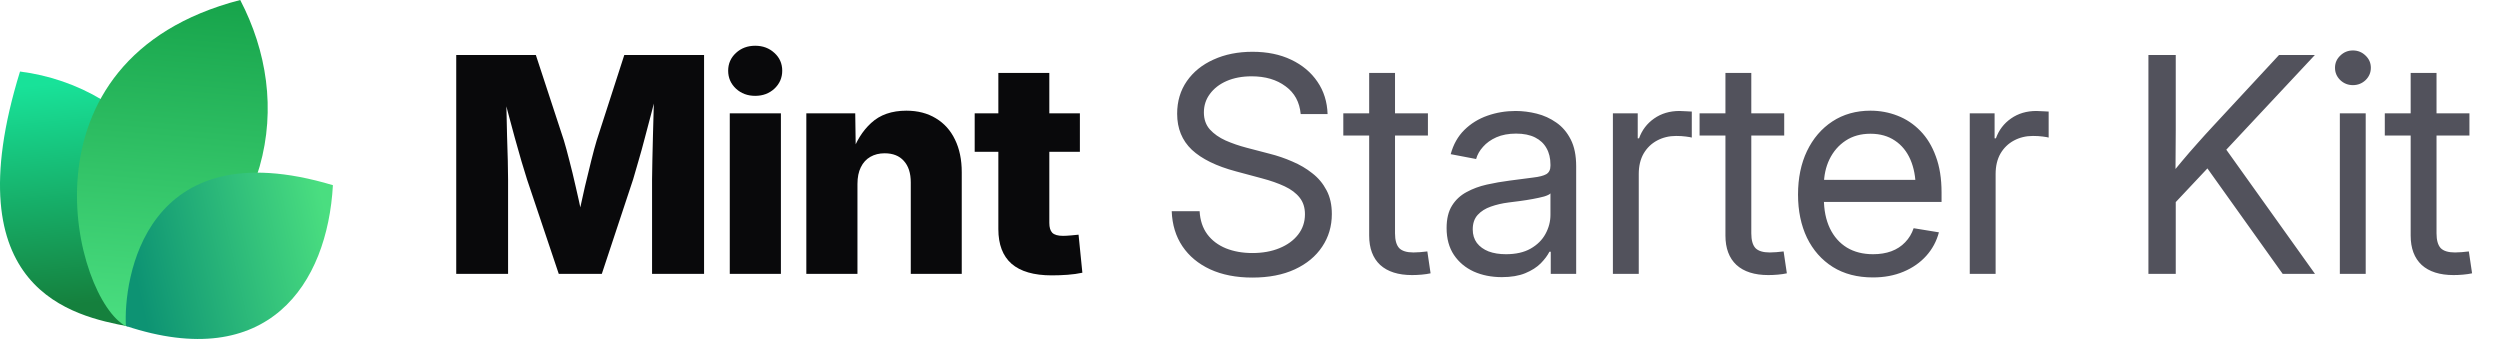
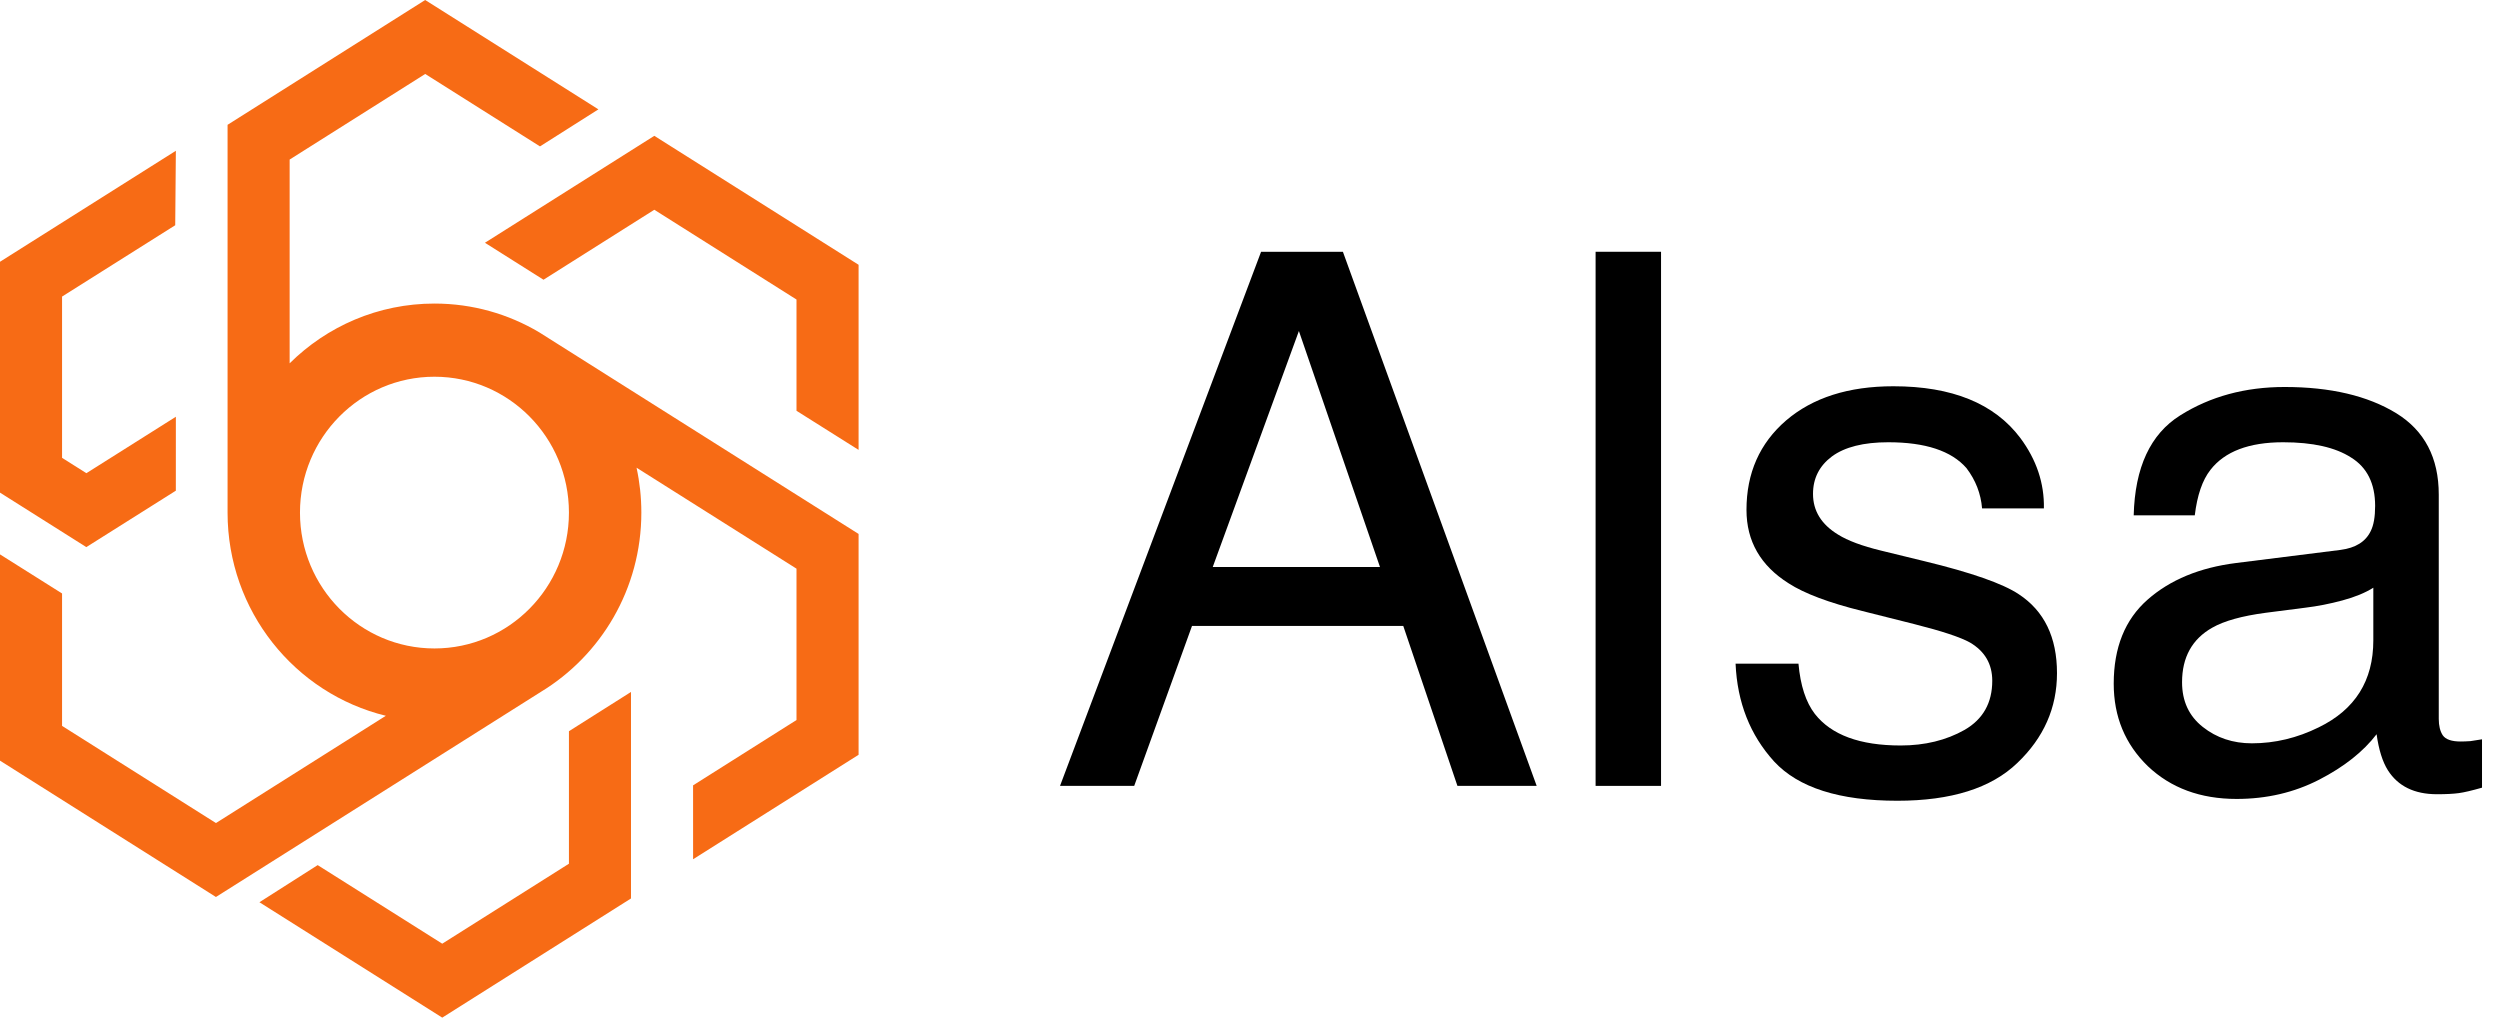
- <svg xmlns="http://www.w3.org/2000/svg" width="177" height="24" viewBox="0 0 177 24" fill="none">
-   <path d="M9.061 23.108C5.268 22.377 -3.391 20.627 1.417 5.064C9.634 6.099 16.973 14.064 9.061 23.108Z" fill="url(#paint0_linear_17557_2020)" />
-   <path d="M8.919 23.094C5.276 21.222 0.784 4.209 17.007 0C20.757 7.193 19.621 16.545 8.919 23.094Z" fill="url(#paint1_linear_17557_2020)" />
-   <path d="M8.914 23.079C8.735 19.882 10.159 9.085 23.57 13.111C23.181 20.123 18.984 26.418 8.914 23.079Z" fill="url(#paint2_linear_17557_2020)" />
-   <path d="M32.301 19.392V3.894H37.938L39.925 9.948C40.036 10.315 40.164 10.787 40.31 11.362C40.462 11.938 40.611 12.552 40.757 13.204C40.91 13.855 41.048 14.483 41.173 15.086C41.305 15.682 41.412 16.192 41.495 16.615H40.695C40.771 16.192 40.871 15.682 40.996 15.086C41.128 14.49 41.267 13.866 41.412 13.214C41.565 12.562 41.714 11.948 41.86 11.373C42.005 10.79 42.133 10.315 42.244 9.948L44.2 3.894H49.848V19.392H46.166V12.704C46.166 12.357 46.173 11.917 46.187 11.383C46.2 10.849 46.214 10.27 46.228 9.646C46.249 9.022 46.266 8.391 46.28 7.753C46.301 7.115 46.311 6.519 46.311 5.964H46.623C46.485 6.561 46.332 7.181 46.166 7.826C45.999 8.471 45.833 9.102 45.666 9.719C45.507 10.336 45.351 10.901 45.198 11.414C45.053 11.928 44.928 12.357 44.824 12.704L42.608 19.392H39.561L37.314 12.704C37.203 12.357 37.072 11.928 36.919 11.414C36.773 10.901 36.614 10.34 36.441 9.729C36.274 9.112 36.104 8.481 35.931 7.836C35.764 7.192 35.608 6.567 35.463 5.964H35.827C35.834 6.512 35.844 7.105 35.858 7.743C35.872 8.374 35.886 9.005 35.9 9.636C35.92 10.26 35.938 10.839 35.952 11.373C35.965 11.907 35.972 12.351 35.972 12.704V19.392H32.301ZM51.668 19.392V8.024H55.288V19.392H51.668ZM53.468 6.786C52.927 6.786 52.473 6.616 52.105 6.276C51.738 5.93 51.554 5.507 51.554 5.007C51.554 4.508 51.738 4.088 52.105 3.749C52.473 3.409 52.927 3.239 53.468 3.239C54.009 3.239 54.463 3.409 54.83 3.749C55.198 4.082 55.382 4.501 55.382 5.007C55.382 5.507 55.198 5.93 54.83 6.276C54.463 6.616 54.009 6.786 53.468 6.786ZM60.708 13.027V19.392H57.088V8.024H60.551L60.593 10.967H60.281C60.593 10.024 61.061 9.268 61.685 8.7C62.309 8.124 63.138 7.836 64.171 7.836C64.975 7.836 65.672 8.017 66.262 8.377C66.851 8.731 67.302 9.234 67.614 9.885C67.933 10.537 68.092 11.307 68.092 12.194V19.392H64.483V12.912C64.483 12.26 64.32 11.754 63.994 11.394C63.675 11.033 63.221 10.853 62.632 10.853C62.25 10.853 61.914 10.936 61.623 11.102C61.332 11.269 61.106 11.515 60.947 11.841C60.787 12.16 60.708 12.555 60.708 13.027ZM76.456 8.024V10.749H69.008V8.024H76.456ZM70.683 5.163H74.292V15.783C74.292 16.102 74.361 16.334 74.5 16.48C74.646 16.625 74.899 16.698 75.259 16.698C75.405 16.698 75.596 16.688 75.831 16.667C76.074 16.646 76.251 16.629 76.362 16.615L76.632 19.309C76.313 19.378 75.963 19.427 75.582 19.455C75.207 19.482 74.836 19.496 74.469 19.496C73.2 19.496 72.25 19.222 71.619 18.674C70.995 18.127 70.683 17.308 70.683 16.22V5.163Z" fill="#09090B" />
-   <path d="M88.667 19.652C87.523 19.652 86.528 19.458 85.682 19.07C84.843 18.681 84.188 18.137 83.716 17.437C83.245 16.736 82.992 15.908 82.957 14.951H84.933C84.968 15.596 85.148 16.14 85.474 16.584C85.8 17.021 86.24 17.354 86.795 17.582C87.35 17.804 87.974 17.915 88.667 17.915C89.388 17.915 90.026 17.801 90.581 17.572C91.143 17.343 91.583 17.024 91.902 16.615C92.228 16.199 92.391 15.717 92.391 15.169C92.391 14.698 92.266 14.306 92.017 13.994C91.767 13.675 91.413 13.408 90.956 13.193C90.498 12.978 89.954 12.787 89.323 12.621L87.502 12.132C86.123 11.765 85.082 11.255 84.382 10.603C83.689 9.944 83.342 9.095 83.342 8.055C83.342 7.174 83.571 6.404 84.028 5.746C84.486 5.087 85.117 4.577 85.921 4.217C86.726 3.849 87.645 3.666 88.678 3.666C89.718 3.666 90.63 3.853 91.413 4.227C92.204 4.602 92.824 5.122 93.275 5.787C93.726 6.446 93.965 7.209 93.993 8.076H92.089C92.013 7.23 91.656 6.574 91.018 6.11C90.387 5.638 89.586 5.403 88.615 5.403C87.95 5.403 87.36 5.513 86.847 5.735C86.341 5.957 85.946 6.262 85.661 6.651C85.377 7.032 85.235 7.469 85.235 7.961C85.235 8.447 85.377 8.849 85.661 9.168C85.946 9.48 86.317 9.74 86.774 9.948C87.232 10.149 87.724 10.319 88.251 10.457L89.884 10.884C90.439 11.023 90.977 11.206 91.496 11.435C92.023 11.657 92.495 11.934 92.911 12.267C93.334 12.593 93.67 12.995 93.92 13.474C94.17 13.945 94.294 14.504 94.294 15.149C94.294 16.015 94.066 16.788 93.608 17.468C93.157 18.148 92.512 18.681 91.673 19.07C90.834 19.458 89.832 19.652 88.667 19.652ZM101.097 8.024V9.594H95.106V8.024H101.097ZM96.937 5.163H98.767V16.521C98.767 17 98.865 17.347 99.059 17.562C99.26 17.77 99.6 17.874 100.078 17.874C100.21 17.874 100.366 17.867 100.546 17.853C100.733 17.832 100.903 17.815 101.056 17.801L101.285 19.351C101.097 19.392 100.886 19.423 100.65 19.444C100.414 19.465 100.189 19.475 99.974 19.475C98.996 19.475 98.244 19.236 97.717 18.758C97.197 18.272 96.937 17.579 96.937 16.677V5.163ZM106.33 19.621C105.595 19.621 104.932 19.489 104.343 19.226C103.754 18.955 103.285 18.564 102.939 18.05C102.592 17.53 102.419 16.896 102.419 16.147C102.419 15.495 102.547 14.965 102.804 14.556C103.06 14.146 103.403 13.828 103.833 13.599C104.263 13.363 104.742 13.186 105.269 13.068C105.796 12.95 106.333 12.857 106.881 12.787C107.574 12.69 108.132 12.617 108.555 12.569C108.978 12.52 109.287 12.441 109.481 12.33C109.675 12.212 109.772 12.014 109.772 11.737V11.654C109.772 11.203 109.679 10.815 109.492 10.489C109.311 10.163 109.041 9.91 108.68 9.729C108.32 9.549 107.872 9.459 107.338 9.459C106.805 9.459 106.34 9.546 105.945 9.719C105.556 9.892 105.241 10.118 104.998 10.395C104.755 10.665 104.593 10.953 104.509 11.258L102.71 10.915C102.897 10.222 103.22 9.65 103.677 9.199C104.135 8.748 104.679 8.412 105.31 8.19C105.941 7.968 106.607 7.857 107.307 7.857C107.8 7.857 108.295 7.92 108.795 8.044C109.301 8.169 109.765 8.381 110.188 8.679C110.611 8.97 110.951 9.369 111.208 9.875C111.464 10.374 111.593 11.005 111.593 11.768V19.392H109.793V17.822H109.7C109.568 18.085 109.363 18.359 109.086 18.643C108.809 18.921 108.444 19.153 107.994 19.34C107.543 19.527 106.988 19.621 106.33 19.621ZM106.621 17.998C107.321 17.998 107.904 17.867 108.368 17.603C108.84 17.333 109.19 16.986 109.419 16.563C109.654 16.133 109.772 15.682 109.772 15.211V13.692C109.703 13.769 109.554 13.841 109.325 13.911C109.096 13.973 108.829 14.032 108.524 14.088C108.226 14.143 107.921 14.192 107.609 14.233C107.304 14.275 107.033 14.309 106.798 14.337C106.354 14.393 105.938 14.49 105.549 14.628C105.168 14.76 104.86 14.954 104.624 15.211C104.388 15.467 104.27 15.811 104.27 16.241C104.27 16.615 104.367 16.934 104.561 17.198C104.762 17.461 105.04 17.662 105.393 17.801C105.747 17.933 106.156 17.998 106.621 17.998ZM114.193 19.392V8.024H115.951V9.792H116.045C116.253 9.209 116.61 8.741 117.116 8.388C117.622 8.034 118.219 7.857 118.905 7.857C119.058 7.857 119.217 7.864 119.384 7.878C119.55 7.885 119.682 7.892 119.779 7.899V9.74C119.716 9.719 119.578 9.695 119.363 9.667C119.155 9.639 118.922 9.625 118.666 9.625C118.174 9.625 117.726 9.733 117.324 9.948C116.922 10.163 116.603 10.471 116.367 10.874C116.138 11.276 116.024 11.758 116.024 12.319V19.392H114.193ZM126.322 8.024V9.594H120.33V8.024H126.322ZM122.161 5.163H123.992V16.521C123.992 17 124.089 17.347 124.283 17.562C124.484 17.77 124.824 17.874 125.302 17.874C125.434 17.874 125.59 17.867 125.77 17.853C125.958 17.832 126.127 17.815 126.28 17.801L126.509 19.351C126.322 19.392 126.11 19.423 125.874 19.444C125.639 19.465 125.413 19.475 125.198 19.475C124.221 19.475 123.468 19.236 122.941 18.758C122.421 18.272 122.161 17.579 122.161 16.677V5.163ZM132.604 19.642C131.502 19.642 130.555 19.396 129.765 18.903C128.974 18.404 128.364 17.714 127.934 16.834C127.511 15.946 127.3 14.927 127.3 13.775C127.3 12.611 127.511 11.584 127.934 10.697C128.364 9.802 128.964 9.102 129.734 8.596C130.51 8.089 131.408 7.836 132.428 7.836C133.1 7.836 133.738 7.954 134.341 8.19C134.952 8.426 135.489 8.783 135.954 9.261C136.425 9.74 136.793 10.343 137.056 11.071C137.327 11.792 137.462 12.645 137.462 13.63V14.296H128.433V12.735H136.463L135.631 13.297C135.631 12.541 135.506 11.876 135.257 11.3C135.007 10.725 134.643 10.277 134.165 9.958C133.686 9.632 133.107 9.469 132.428 9.469C131.748 9.469 131.162 9.632 130.67 9.958C130.177 10.284 129.796 10.725 129.526 11.279C129.262 11.827 129.13 12.441 129.13 13.12V14.046C129.13 14.864 129.273 15.572 129.557 16.168C129.841 16.757 130.243 17.211 130.763 17.53C131.283 17.842 131.901 17.998 132.615 17.998C133.093 17.998 133.523 17.929 133.905 17.79C134.293 17.645 134.619 17.433 134.882 17.156C135.153 16.879 135.354 16.546 135.486 16.157L137.275 16.449C137.108 17.08 136.81 17.634 136.38 18.113C135.95 18.591 135.413 18.966 134.768 19.236C134.123 19.507 133.402 19.642 132.604 19.642ZM139.459 19.392V8.024H141.217V9.792H141.311C141.519 9.209 141.876 8.741 142.382 8.388C142.888 8.034 143.485 7.857 144.171 7.857C144.324 7.857 144.483 7.864 144.649 7.878C144.816 7.885 144.948 7.892 145.045 7.899V9.74C144.982 9.719 144.844 9.695 144.629 9.667C144.421 9.639 144.188 9.625 143.932 9.625C143.439 9.625 142.992 9.733 142.59 9.948C142.188 10.163 141.869 10.471 141.633 10.874C141.404 11.276 141.29 11.758 141.29 12.319V19.392H139.459ZM153.429 14.961V12.715C153.783 12.257 154.136 11.82 154.49 11.404C154.844 10.981 155.204 10.565 155.572 10.156C155.939 9.74 156.314 9.327 156.695 8.918L161.355 3.894H163.893L157.277 10.967H157.184L153.429 14.961ZM152.108 19.392V3.894H154.043V9.241L154.022 12.559L154.043 13.505V19.392H152.108ZM161.615 19.392L155.967 11.477L157.173 9.969L163.903 19.392H161.615ZM165.661 19.392V8.024H167.492V19.392H165.661ZM166.587 6.027C166.24 6.027 165.942 5.909 165.692 5.673C165.443 5.43 165.318 5.139 165.318 4.799C165.318 4.459 165.443 4.172 165.692 3.936C165.942 3.693 166.24 3.572 166.587 3.572C166.934 3.572 167.232 3.693 167.482 3.936C167.731 4.172 167.856 4.459 167.856 4.799C167.856 5.139 167.731 5.43 167.482 5.673C167.232 5.909 166.934 6.027 166.587 6.027ZM174.836 8.024V9.594H168.844V8.024H174.836ZM170.675 5.163H172.506V16.521C172.506 17 172.603 17.347 172.797 17.562C172.998 17.77 173.338 17.874 173.816 17.874C173.948 17.874 174.104 17.867 174.284 17.853C174.472 17.832 174.641 17.815 174.794 17.801L175.023 19.351C174.836 19.392 174.624 19.423 174.388 19.444C174.153 19.465 173.927 19.475 173.712 19.475C172.735 19.475 171.982 19.236 171.455 18.758C170.935 18.272 170.675 17.579 170.675 16.677V5.163Z" fill="#52525C" />
-   <defs>
-     <linearGradient id="paint0_linear_17557_2020" x1="3.776" y1="5.916" x2="5.232" y2="21.559" gradientUnits="userSpaceOnUse">
-       <stop stop-color="#18E299" />
-       <stop offset="1" stop-color="#15803D" />
-     </linearGradient>
-     <linearGradient id="paint1_linear_17557_2020" x1="12.171" y1="-0.718" x2="10.19" y2="22.983" gradientUnits="userSpaceOnUse">
-       <stop stop-color="#16A34A" />
-       <stop offset="1" stop-color="#4ADE80" />
-     </linearGradient>
-     <linearGradient id="paint2_linear_17557_2020" x1="23.133" y1="15.353" x2="9.338" y2="18.52" gradientUnits="userSpaceOnUse">
-       <stop stop-color="#4ADE80" />
-       <stop offset="1" stop-color="#0D9373" />
-     </linearGradient>
-   </defs>
+ <svg xmlns="http://www.w3.org/2000/svg" width="113" height="46" viewBox="0 0 113 46" fill="none">
+   <path d="M28.521 40.609H28.519L28.52 40.611L19.99 45.997L19.989 45.994L19.988 45.996L11.726 40.781L14.359 39.103L19.989 42.655L25.716 39.04V33.051L28.521 31.276V40.609ZM27.048 4.943L24.407 6.617L19.22 3.343L13.092 7.212V16.422C14.778 14.752 17.089 13.721 19.638 13.721C21.365 13.721 22.983 14.195 24.372 15.02H24.372L24.379 15.024C24.518 15.107 24.655 15.194 24.79 15.284L38.806 24.133H38.808V24.134L38.81 24.135L38.808 24.138V34.119H38.804L31.328 38.838L31.327 35.498L36.002 32.545V25.704L28.772 21.14C28.914 21.793 28.989 22.472 28.989 23.169C28.989 26.612 27.166 29.624 24.442 31.276L9.76 40.544L0.003 34.383H0V25.058L2.805 26.825V32.81L9.761 37.202L17.44 32.353C13.336 31.354 10.286 27.622 10.286 23.169V5.644L10.285 5.642L19.217 0.001L19.217 0.002L19.218 0L27.048 4.943ZM19.638 17.028C16.281 17.028 13.559 19.777 13.559 23.169C13.559 26.561 16.281 29.31 19.638 29.31C22.995 29.31 25.716 26.561 25.716 23.169C25.716 19.777 22.995 17.028 19.638 17.028ZM7.92 10.181L2.805 13.405V20.694L3.905 21.388L7.949 18.837L7.948 22.179L3.904 24.728L3.903 24.73L0.001 22.267H0V11.832L7.949 6.815L7.92 10.181ZM29.576 6.141L29.577 6.141L38.809 11.969L38.808 11.971V20.335L36.002 18.568V13.539L29.575 9.481L24.566 12.644L21.919 10.973L29.575 6.139L29.576 6.141Z" fill="#F76B15" />
+   <path d="M98.629 30.837C98.629 31.692 98.941 32.365 99.566 32.858C100.19 33.352 100.93 33.598 101.785 33.598C102.825 33.598 103.833 33.357 104.808 32.875C106.452 32.075 107.274 30.766 107.274 28.947V26.564C106.912 26.794 106.446 26.986 105.877 27.139C105.307 27.293 104.748 27.402 104.2 27.468L102.409 27.698C101.335 27.841 100.53 28.065 99.993 28.372C99.084 28.887 98.629 29.709 98.629 30.837ZM105.795 24.855C106.474 24.767 106.929 24.483 107.159 24C107.29 23.738 107.356 23.36 107.356 22.866C107.356 21.858 106.994 21.13 106.271 20.681C105.559 20.221 104.535 19.99 103.198 19.99C101.653 19.99 100.557 20.407 99.911 21.239C99.549 21.7 99.314 22.384 99.204 23.294H96.443C96.498 21.124 97.199 19.618 98.547 18.774C99.906 17.92 101.478 17.492 103.264 17.492C105.334 17.492 107.016 17.887 108.309 18.676C109.591 19.465 110.232 20.692 110.232 22.357V32.497C110.232 32.804 110.292 33.05 110.413 33.236C110.544 33.423 110.812 33.516 111.218 33.516C111.349 33.516 111.497 33.51 111.662 33.499C111.826 33.477 112.001 33.45 112.187 33.417V35.603C111.727 35.734 111.377 35.817 111.136 35.849C110.895 35.882 110.566 35.899 110.15 35.899C109.131 35.899 108.391 35.537 107.931 34.814C107.69 34.431 107.52 33.888 107.422 33.187C106.819 33.976 105.953 34.661 104.825 35.242C103.696 35.822 102.453 36.112 101.094 36.112C99.462 36.112 98.125 35.62 97.084 34.633C96.055 33.636 95.54 32.393 95.54 30.903C95.54 29.27 96.049 28.005 97.068 27.107C98.087 26.208 99.424 25.655 101.078 25.447L105.795 24.855Z" fill="black" />
+   <path d="M81.291 29.999C81.379 30.985 81.625 31.741 82.03 32.267C82.775 33.22 84.068 33.696 85.909 33.696C87.004 33.696 87.969 33.461 88.801 32.99C89.634 32.508 90.05 31.768 90.05 30.771C90.05 30.015 89.716 29.44 89.048 29.045C88.621 28.804 87.777 28.525 86.517 28.207L84.167 27.616C82.666 27.243 81.559 26.827 80.847 26.367C79.576 25.567 78.941 24.46 78.941 23.047C78.941 21.381 79.538 20.034 80.732 19.004C81.937 17.974 83.553 17.459 85.58 17.459C88.232 17.459 90.144 18.237 91.316 19.793C92.05 20.779 92.406 21.842 92.384 22.981H89.59C89.535 22.313 89.3 21.705 88.883 21.157C88.204 20.379 87.026 19.99 85.35 19.99C84.233 19.99 83.383 20.204 82.803 20.631C82.233 21.058 81.948 21.623 81.948 22.324C81.948 23.091 82.326 23.704 83.082 24.164C83.52 24.438 84.167 24.679 85.022 24.887L86.977 25.364C89.103 25.879 90.527 26.378 91.25 26.86C92.4 27.616 92.976 28.804 92.976 30.426C92.976 31.993 92.379 33.346 91.184 34.485C90.001 35.625 88.193 36.194 85.761 36.194C83.142 36.194 81.285 35.603 80.19 34.419C79.105 33.225 78.524 31.752 78.448 29.999H81.291Z" fill="black" />
+   <path d="M72.121 11.38H75.079V35.522H72.121V11.38Z" fill="black" />
+   <path d="M62.375 25.628L58.71 14.962L54.816 25.628H62.375ZM57.001 11.38H60.699L69.458 35.522H65.876L63.427 28.291H53.879L51.266 35.522H47.913L57.001 11.38Z" fill="black" />
</svg>
